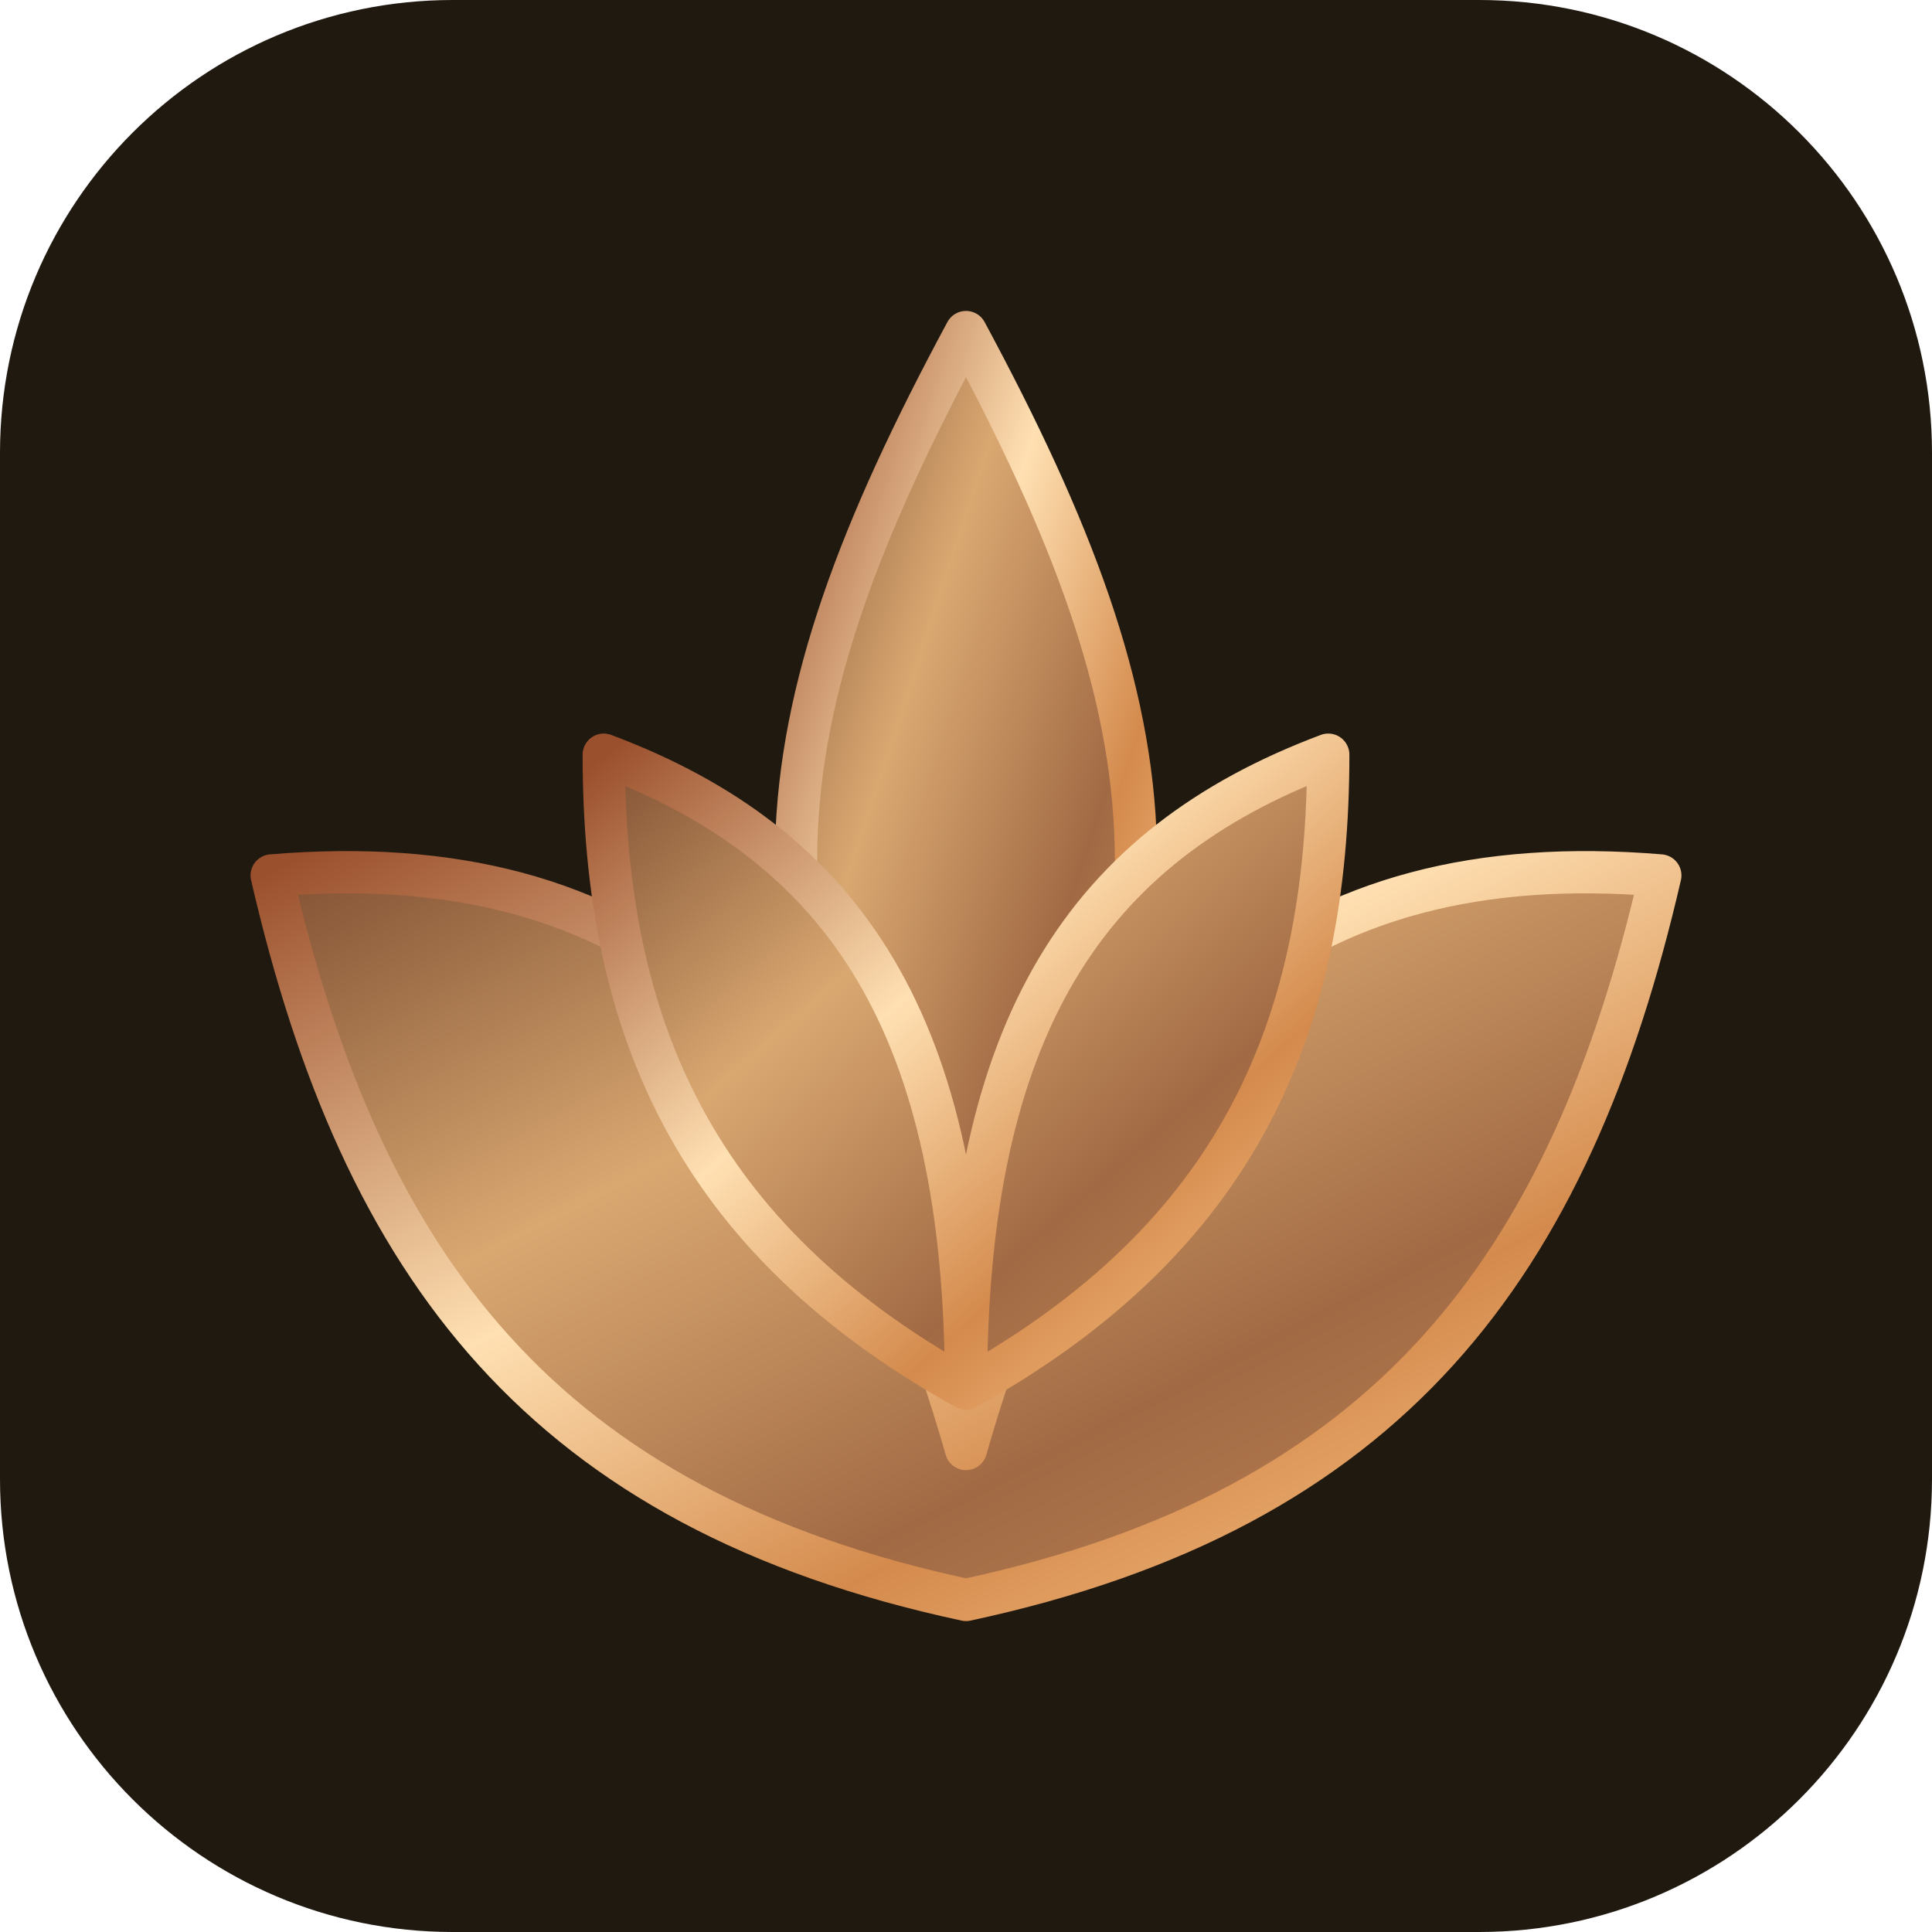
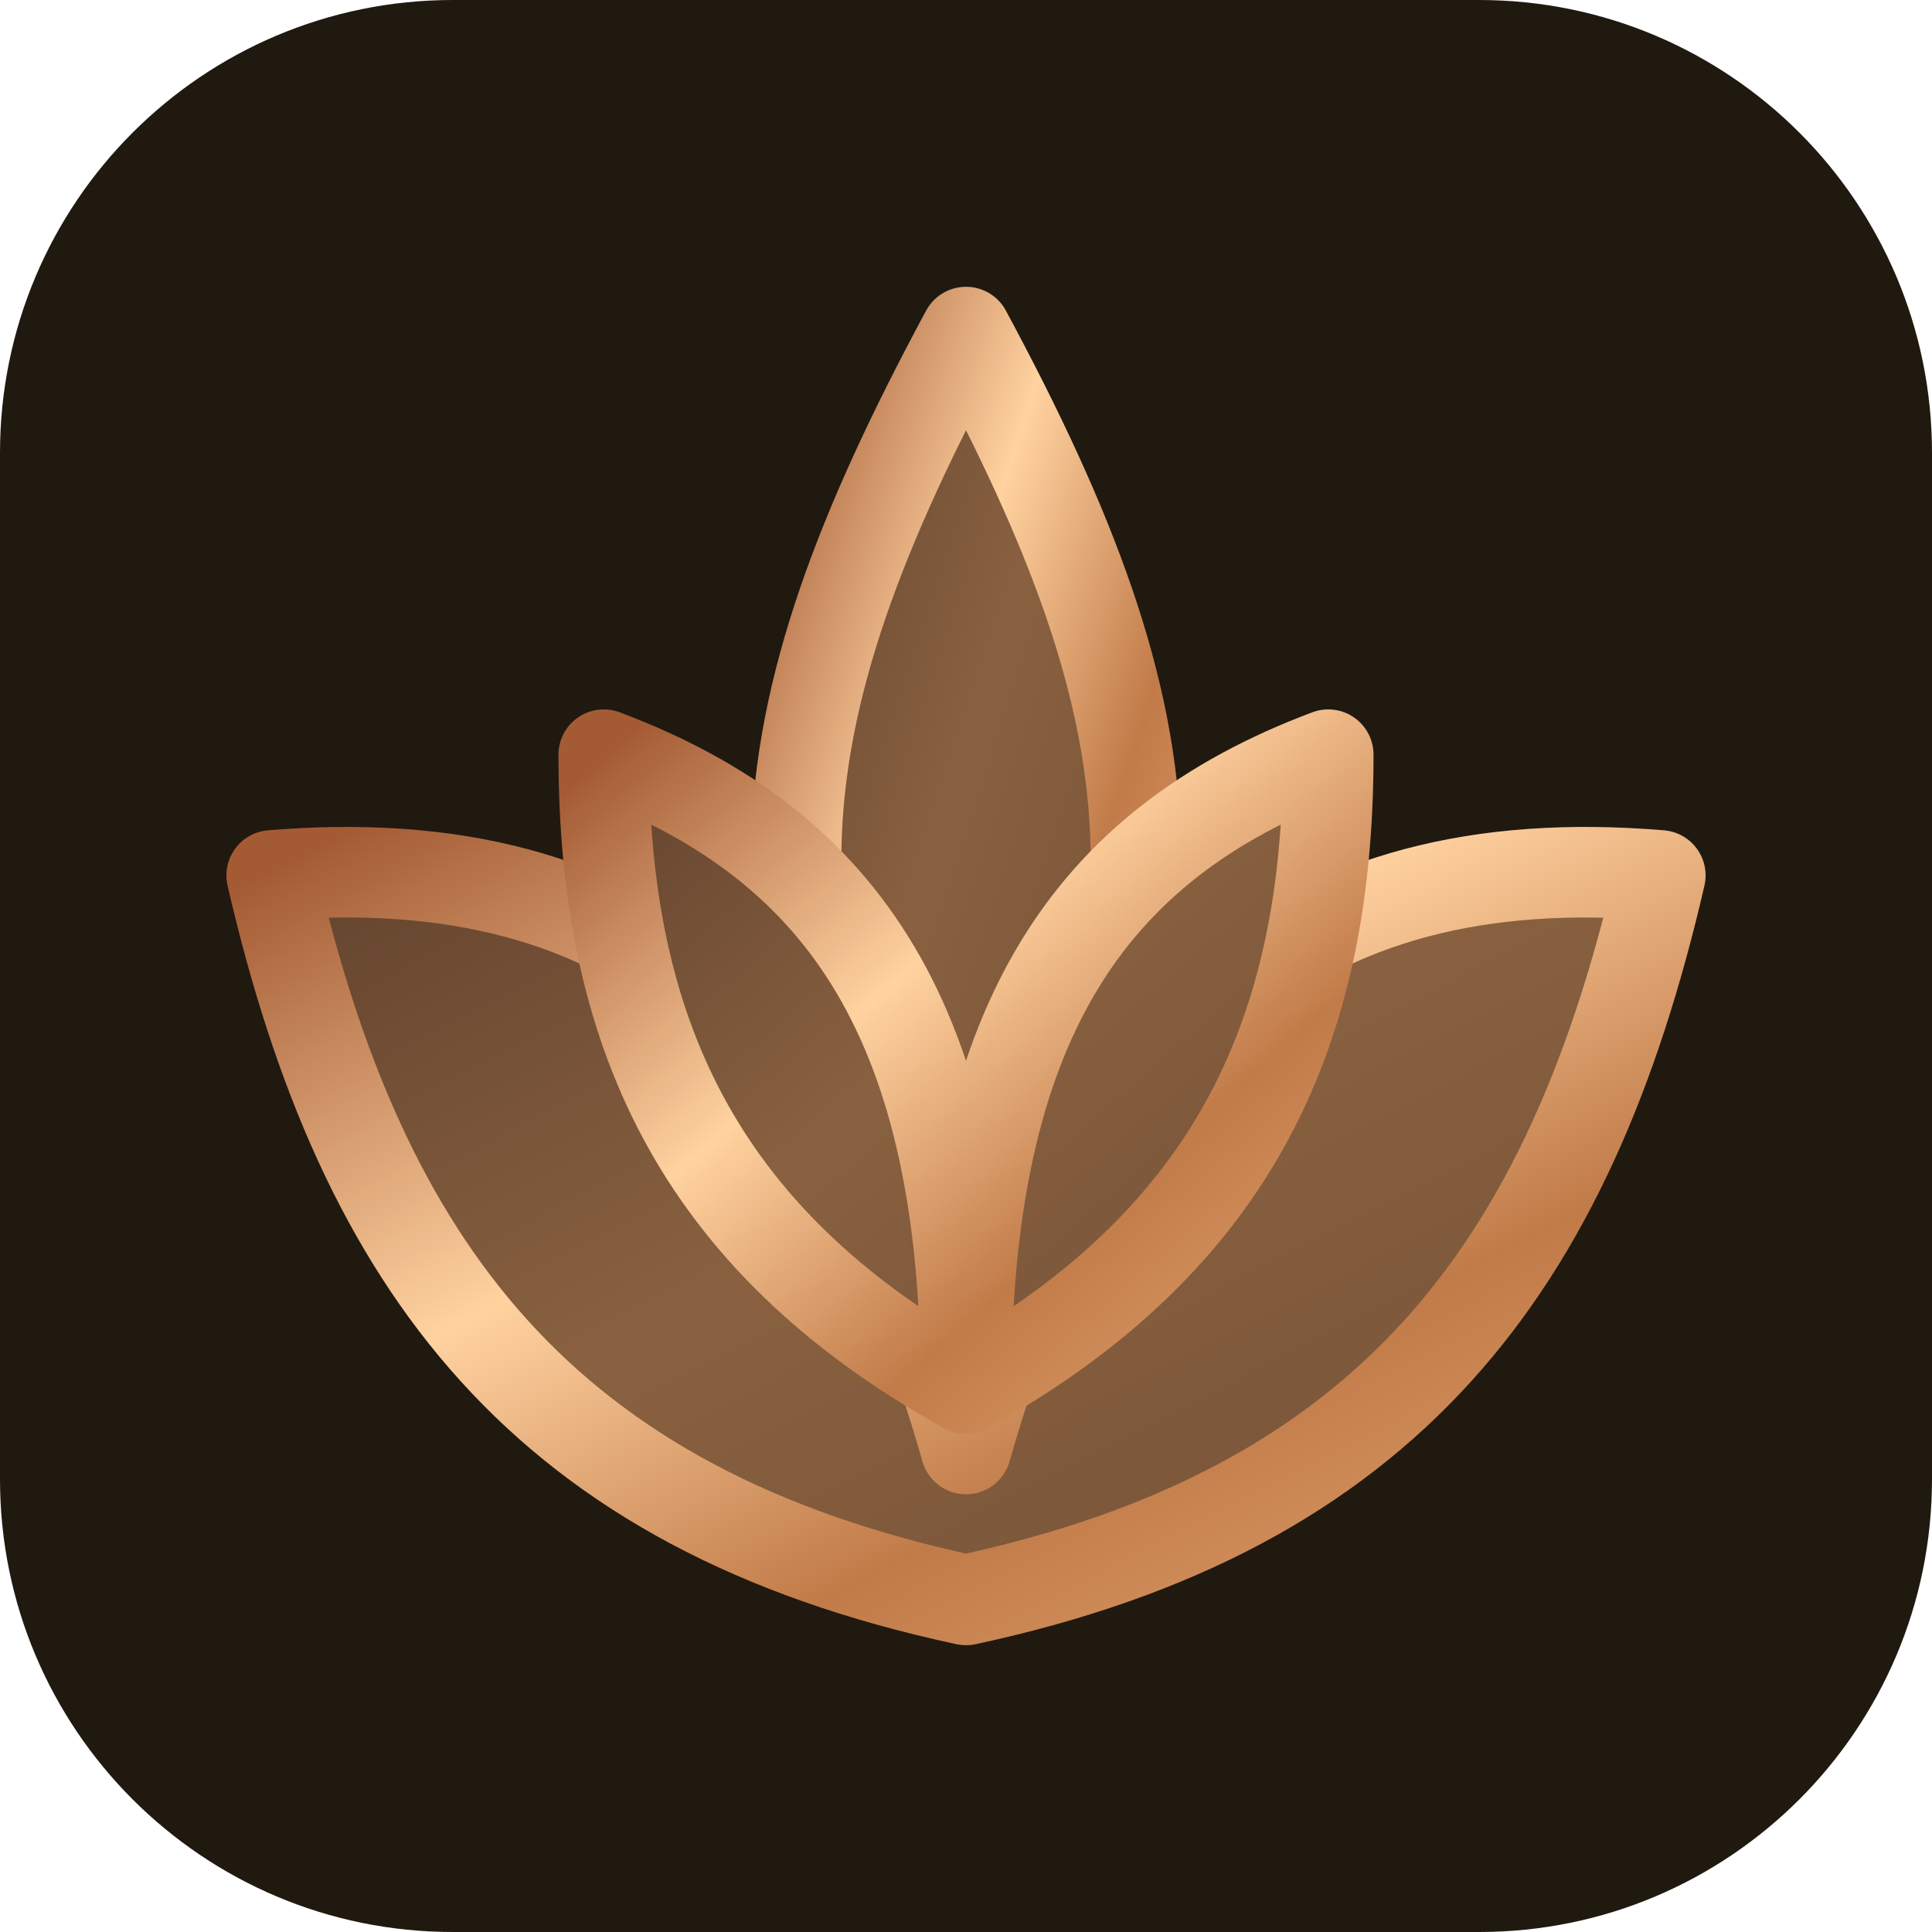
<svg xmlns="http://www.w3.org/2000/svg" viewBox="0 0 64 64" role="img" aria-label="Equilibria Wellness">
  <defs>
    <linearGradient id="wood" x1="0" y1="0" x2="1" y2="1">
-       <stop stop-color="#805033" />
-       <stop offset=".34" stop-color="#d9a871" />
-       <stop offset=".68" stop-color="#a26a44" />
-       <stop offset="1" stop-color="#c48b58" />
+       <stop stop-color="#63432e" />
+       <stop offset=".45" stop-color="#896140" />
+       <stop offset="1" stop-color="#745036" />
    </linearGradient>
    <linearGradient id="copper" x1="0" y1="0" x2="1" y2="1">
-       <stop stop-color="#9b502d" />
-       <stop offset=".4" stop-color="#ffe0b2" />
-       <stop offset=".7" stop-color="#d48a4c" />
-       <stop offset="1" stop-color="#ffcb90" />
+       <stop stop-color="#a45b34" />
+       <stop offset=".38" stop-color="#ffd2a0" />
+       <stop offset=".7" stop-color="#c17b49" />
+       <stop offset="1" stop-color="#e0a06b" />
    </linearGradient>
  </defs>
  <rect width="64" height="64" rx="15" fill="#201910" />
-   <g fill="url(#wood)" stroke="url(#copper)" stroke-width="1.4" stroke-linejoin="round">
+   <g fill="url(#wood)" stroke="url(#copper)" stroke-width="3.0" stroke-linejoin="round">
    <path d="M32 53C18 50 12 42 9 29c12-1 19 5 23 19 4-14 11-20 23-19-3 13-9 21-23 24Z" />
    <path d="M32 45c-8-13-7-21 0-34 7 13 8 21 0 34Z" />
    <path d="M32 46c-9-5-12-12-12-21 8 3 12 9 12 21Zm0 0c9-5 12-12 12-21-8 3-12 9-12 21Z" />
  </g>
</svg>
